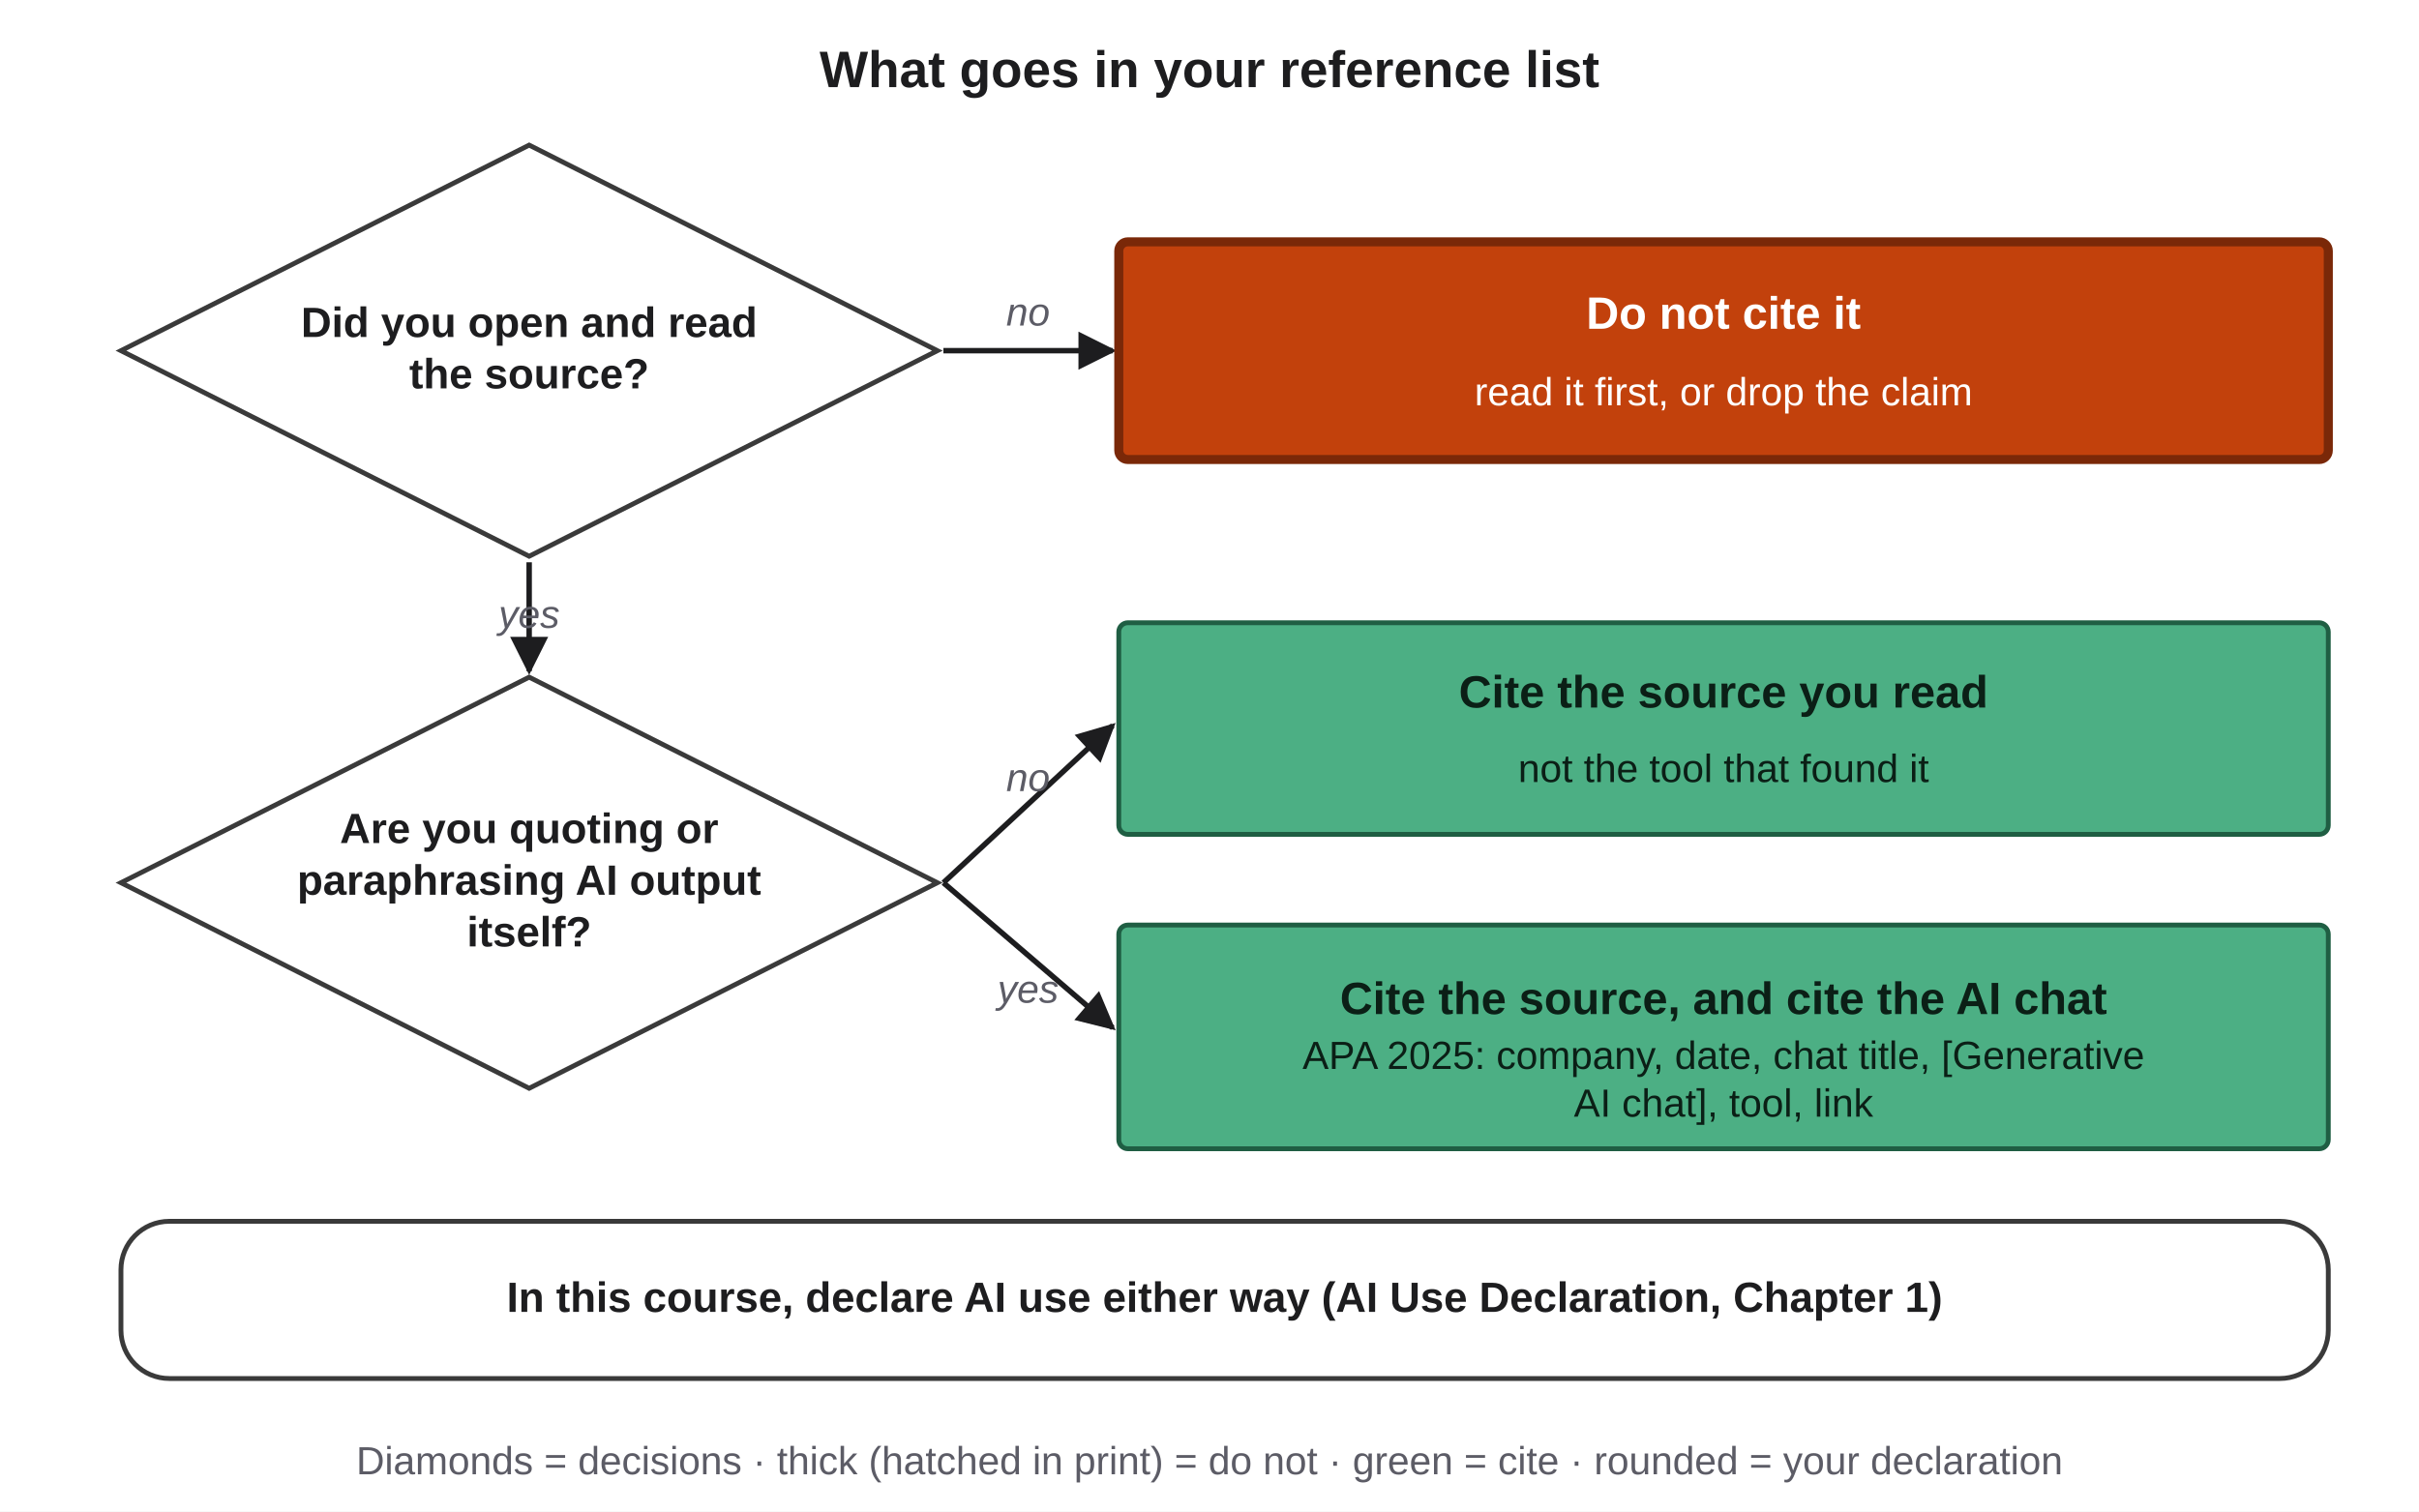
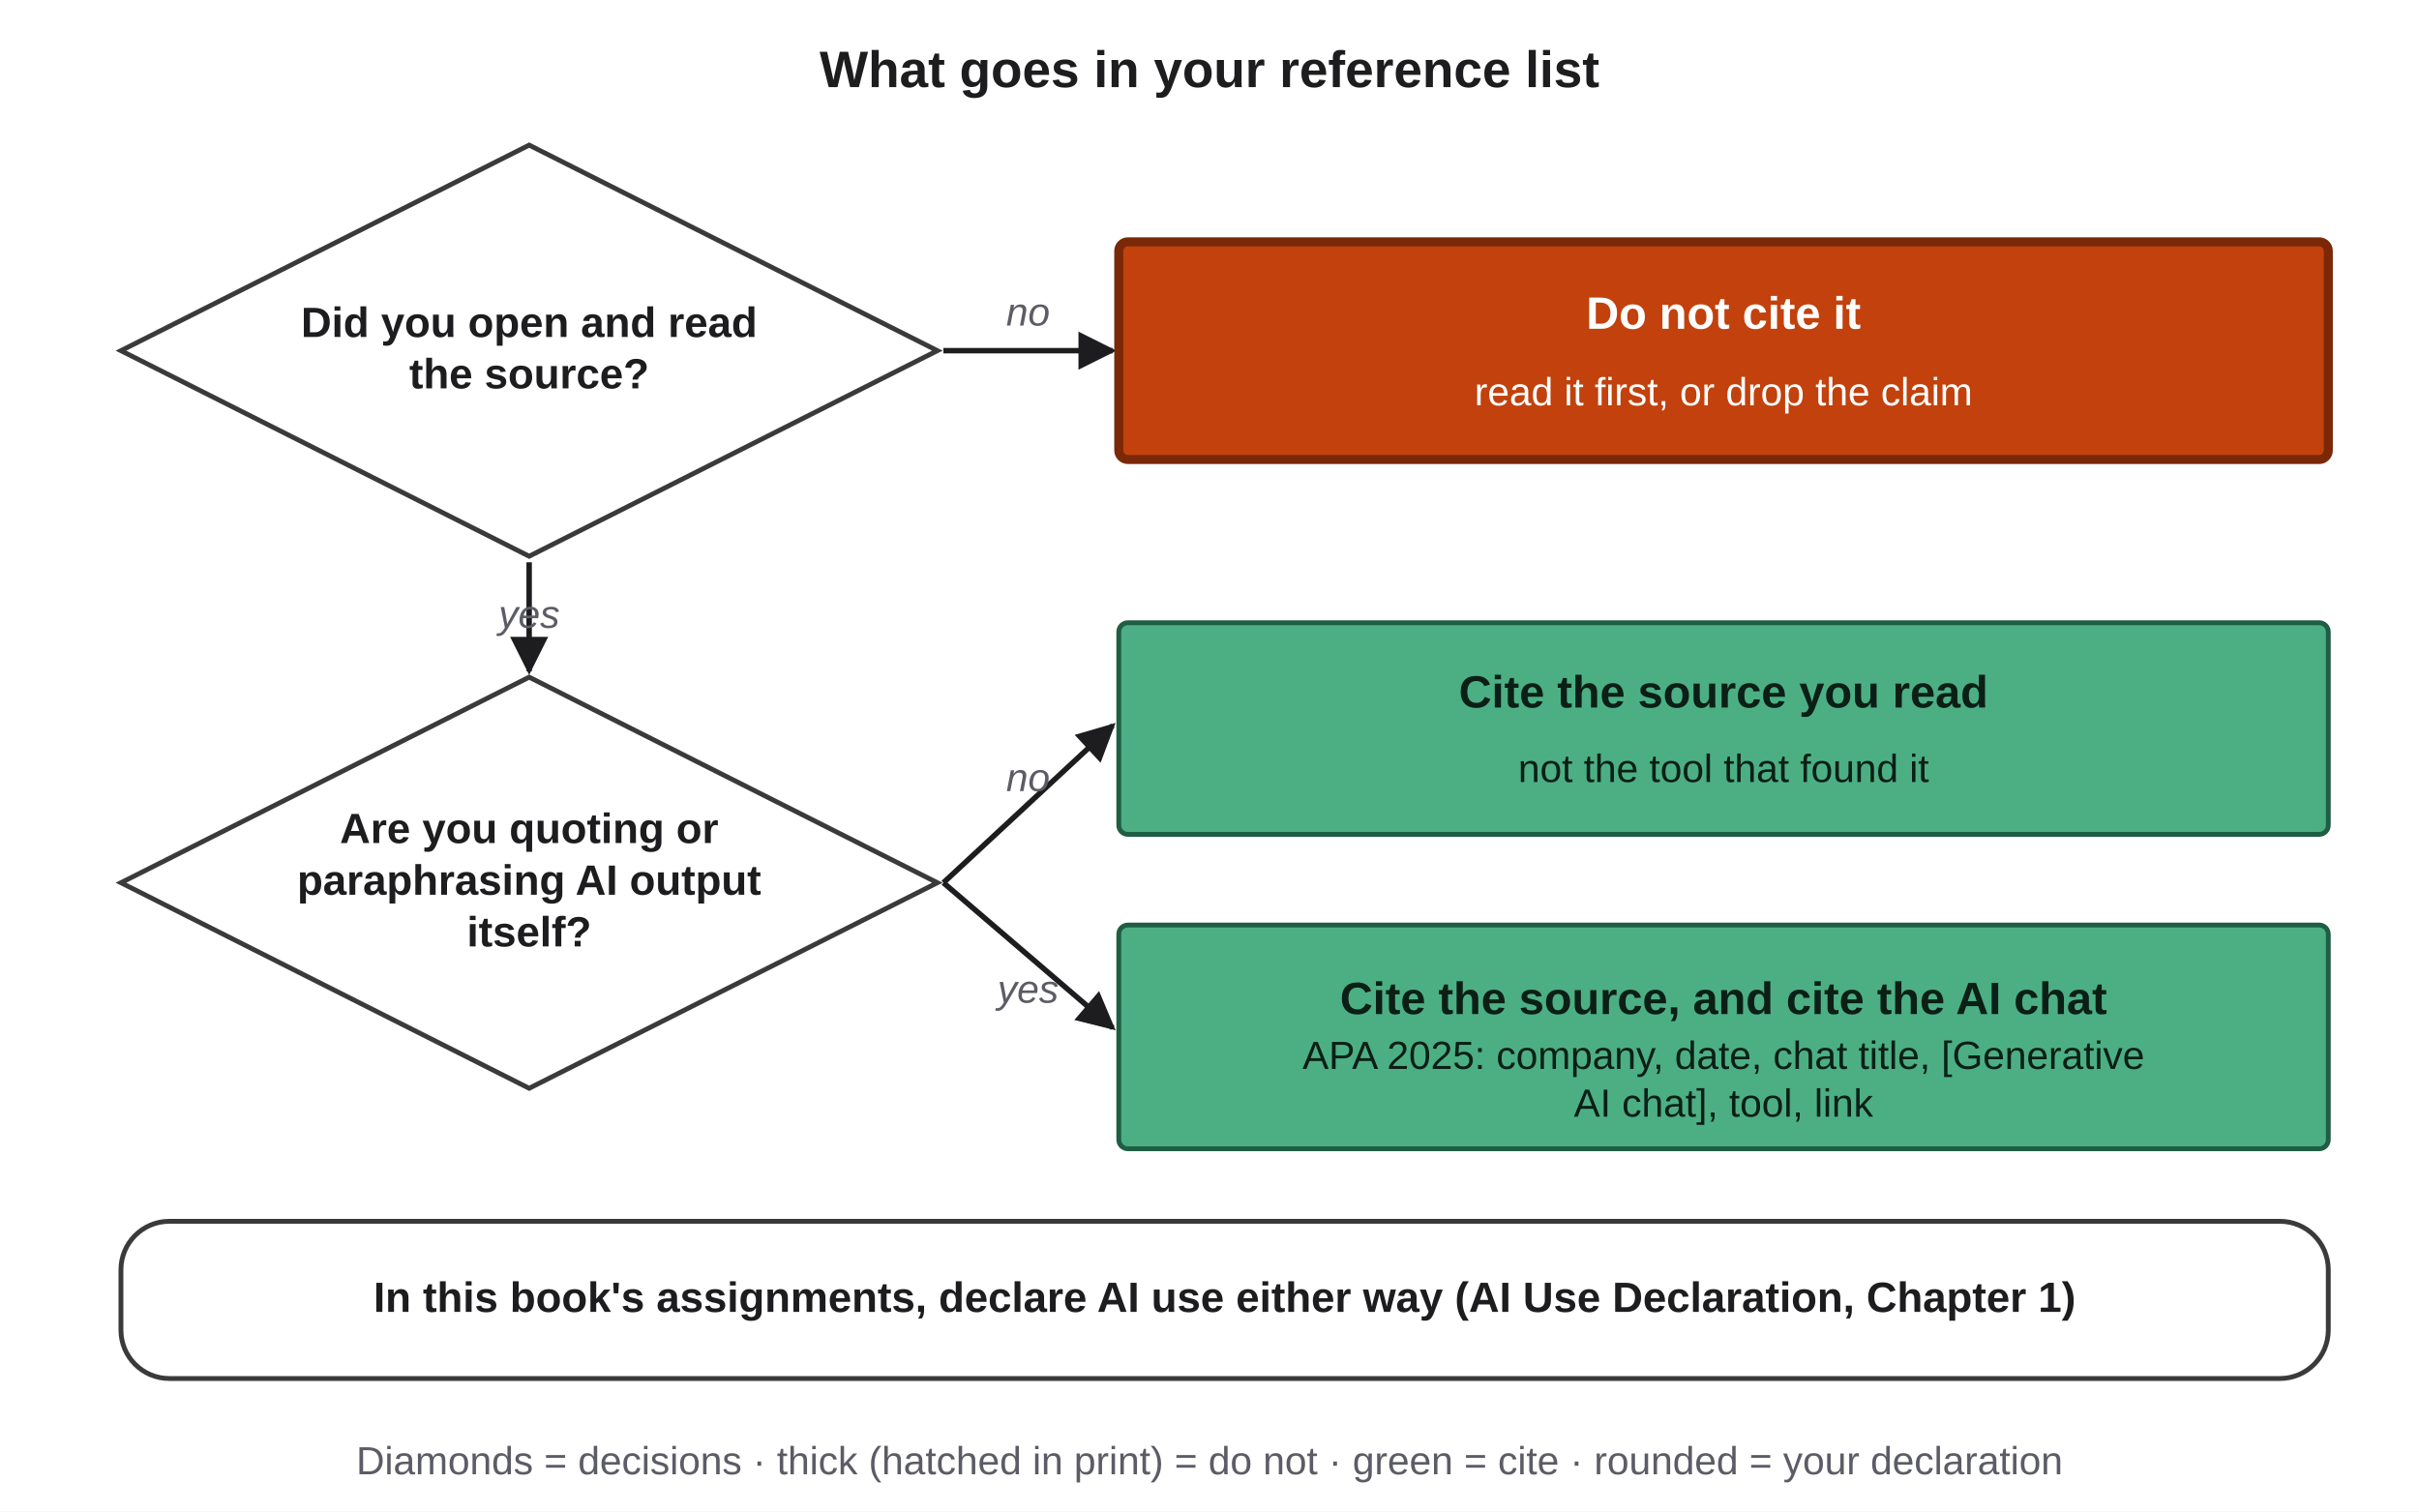
<svg xmlns="http://www.w3.org/2000/svg" viewBox="0 0 800 500" width="800" height="500" role="img" font-family="'Source Sans 3', 'Source Sans Pro', 'Helvetica Neue', Arial, sans-serif">
  <defs>
    <marker id="arrow-color" viewBox="0 0 10 10" refX="9" refY="5" markerWidth="7" markerHeight="7" orient="auto-start-reverse">
      <path d="M0,0 L10,5 L0,10 z" fill="#1D1D1F" />
    </marker>
    <pattern id="hatch" patternUnits="userSpaceOnUse" width="8" height="8" patternTransform="rotate(45)">
      <rect width="8" height="8" fill="#FFFFFF" />
      <line x1="0" y1="0" x2="0" y2="8" stroke="#9A9A9A" stroke-width="1.3" />
    </pattern>
    <pattern id="dots" patternUnits="userSpaceOnUse" width="7" height="7">
      <rect width="7" height="7" fill="#FFFFFF" />
      <circle cx="3.5" cy="3.5" r="1.2" fill="#000" />
    </pattern>
  </defs>
  <rect width="800" height="500" fill="#FFFFFF" />
  <text x="400.0" y="24.0" font-size="17" font-weight="700" text-anchor="middle" dominant-baseline="middle" fill="#1D1D1F" style="">What goes in your reference list</text>
  <polygon points="175.0,48.0 310.0,116.0 175.0,184.0 40.0,116.0" fill="#FFFFFF" stroke="#3A3A3A" stroke-width="1.6" />
  <text x="175.0" y="107.5" font-size="14" font-weight="600" text-anchor="middle" dominant-baseline="middle" fill="#1D1D1F" style="">Did you open and read</text>
  <text x="175.0" y="124.5" font-size="14" font-weight="600" text-anchor="middle" dominant-baseline="middle" fill="#1D1D1F" style="">the source?</text>
  <path d="M312.0,116.0 L368.0,116.0" fill="none" stroke="#1D1D1F" stroke-width="1.8" marker-end="url(#arrow-color)" />
  <text x="340.0" y="104.0" font-size="13" font-weight="normal" text-anchor="middle" dominant-baseline="middle" fill="#5C5C66" style="font-style:italic;">no</text>
  <rect x="370" y="80" width="400" height="72" rx="3" fill="#C2410C" stroke="#7A2808" stroke-width="3" />
  <text x="570.0" y="104.5" font-size="15" font-weight="600" text-anchor="middle" dominant-baseline="middle" fill="#FFFFFF" style="">Do not cite it</text>
  <text x="570.0" y="130.4" font-size="13" font-weight="normal" text-anchor="middle" dominant-baseline="middle" fill="#FFFFFF" style="">read it first, or drop the claim</text>
  <path d="M175.0,186.0 L175.0,222.0" fill="none" stroke="#1D1D1F" stroke-width="1.8" marker-end="url(#arrow-color)" />
  <text x="175.0" y="204.0" font-size="13" font-weight="normal" text-anchor="middle" dominant-baseline="middle" fill="#5C5C66" style="font-style:italic;">yes</text>
  <polygon points="175.0,224.0 310.0,292.0 175.0,360.0 40.0,292.0" fill="#FFFFFF" stroke="#3A3A3A" stroke-width="1.6" />
  <text x="175.0" y="274.9" font-size="14" font-weight="600" text-anchor="middle" dominant-baseline="middle" fill="#1D1D1F" style="">Are you quoting or</text>
  <text x="175.0" y="292.0" font-size="14" font-weight="600" text-anchor="middle" dominant-baseline="middle" fill="#1D1D1F" style="">paraphrasing AI output</text>
  <text x="175.0" y="309.1" font-size="14" font-weight="600" text-anchor="middle" dominant-baseline="middle" fill="#1D1D1F" style="">itself?</text>
  <path d="M312.0,292.0 L368.0,240.0" fill="none" stroke="#1D1D1F" stroke-width="1.8" marker-end="url(#arrow-color)" />
  <text x="340.0" y="258.0" font-size="13" font-weight="normal" text-anchor="middle" dominant-baseline="middle" fill="#5C5C66" style="font-style:italic;">no</text>
  <rect x="370" y="206" width="400" height="70" rx="3" fill="#4CAF84" stroke="#1F5E43" stroke-width="1.6" />
  <text x="570.0" y="229.8" font-size="15" font-weight="600" text-anchor="middle" dominant-baseline="middle" fill="#0B1F16" style="">Cite the source you read</text>
  <text x="570.0" y="255.0" font-size="13" font-weight="normal" text-anchor="middle" dominant-baseline="middle" fill="#0B1F16" style="">not the tool that found it</text>
  <path d="M312.0,292.0 L368.0,340.0" fill="none" stroke="#1D1D1F" stroke-width="1.8" marker-end="url(#arrow-color)" />
  <text x="340.0" y="328.0" font-size="13" font-weight="normal" text-anchor="middle" dominant-baseline="middle" fill="#5C5C66" style="font-style:italic;">yes</text>
  <rect x="370" y="306" width="400" height="74" rx="3" fill="#4CAF84" stroke="#1F5E43" stroke-width="1.6" />
  <text x="570.0" y="331.2" font-size="15" font-weight="600" text-anchor="middle" dominant-baseline="middle" fill="#0B1F16" style="">Cite the source, and cite the AI chat</text>
  <text x="570.0" y="349.9" font-size="13" font-weight="normal" text-anchor="middle" dominant-baseline="middle" fill="#0B1F16" style="">APA 2025: company, date, chat title, [Generative</text>
  <text x="570.0" y="365.7" font-size="13" font-weight="normal" text-anchor="middle" dominant-baseline="middle" fill="#0B1F16" style="">AI chat], tool, link</text>
  <rect x="40" y="404" width="730" height="52" rx="16" fill="#FFFFFF" stroke="#3A3A3A" stroke-width="1.6" />
-   <text x="405.0" y="430.0" font-size="14" font-weight="600" text-anchor="middle" dominant-baseline="middle" fill="#1D1D1F" style="">In this course, declare AI use either way (AI Use Declaration, Chapter 1)</text>
+   <text x="405.0" y="430.0" font-size="14" font-weight="600" text-anchor="middle" dominant-baseline="middle" fill="#1D1D1F" style="">In this book's assignments, declare AI use either way (AI Use Declaration, Chapter 1)</text>
  <text x="400.0" y="484.0" font-size="13" font-weight="normal" text-anchor="middle" dominant-baseline="middle" fill="#5C5C66" style="">Diamonds = decisions · thick (hatched in print) = do not · green = cite · rounded = your declaration</text>
</svg>
